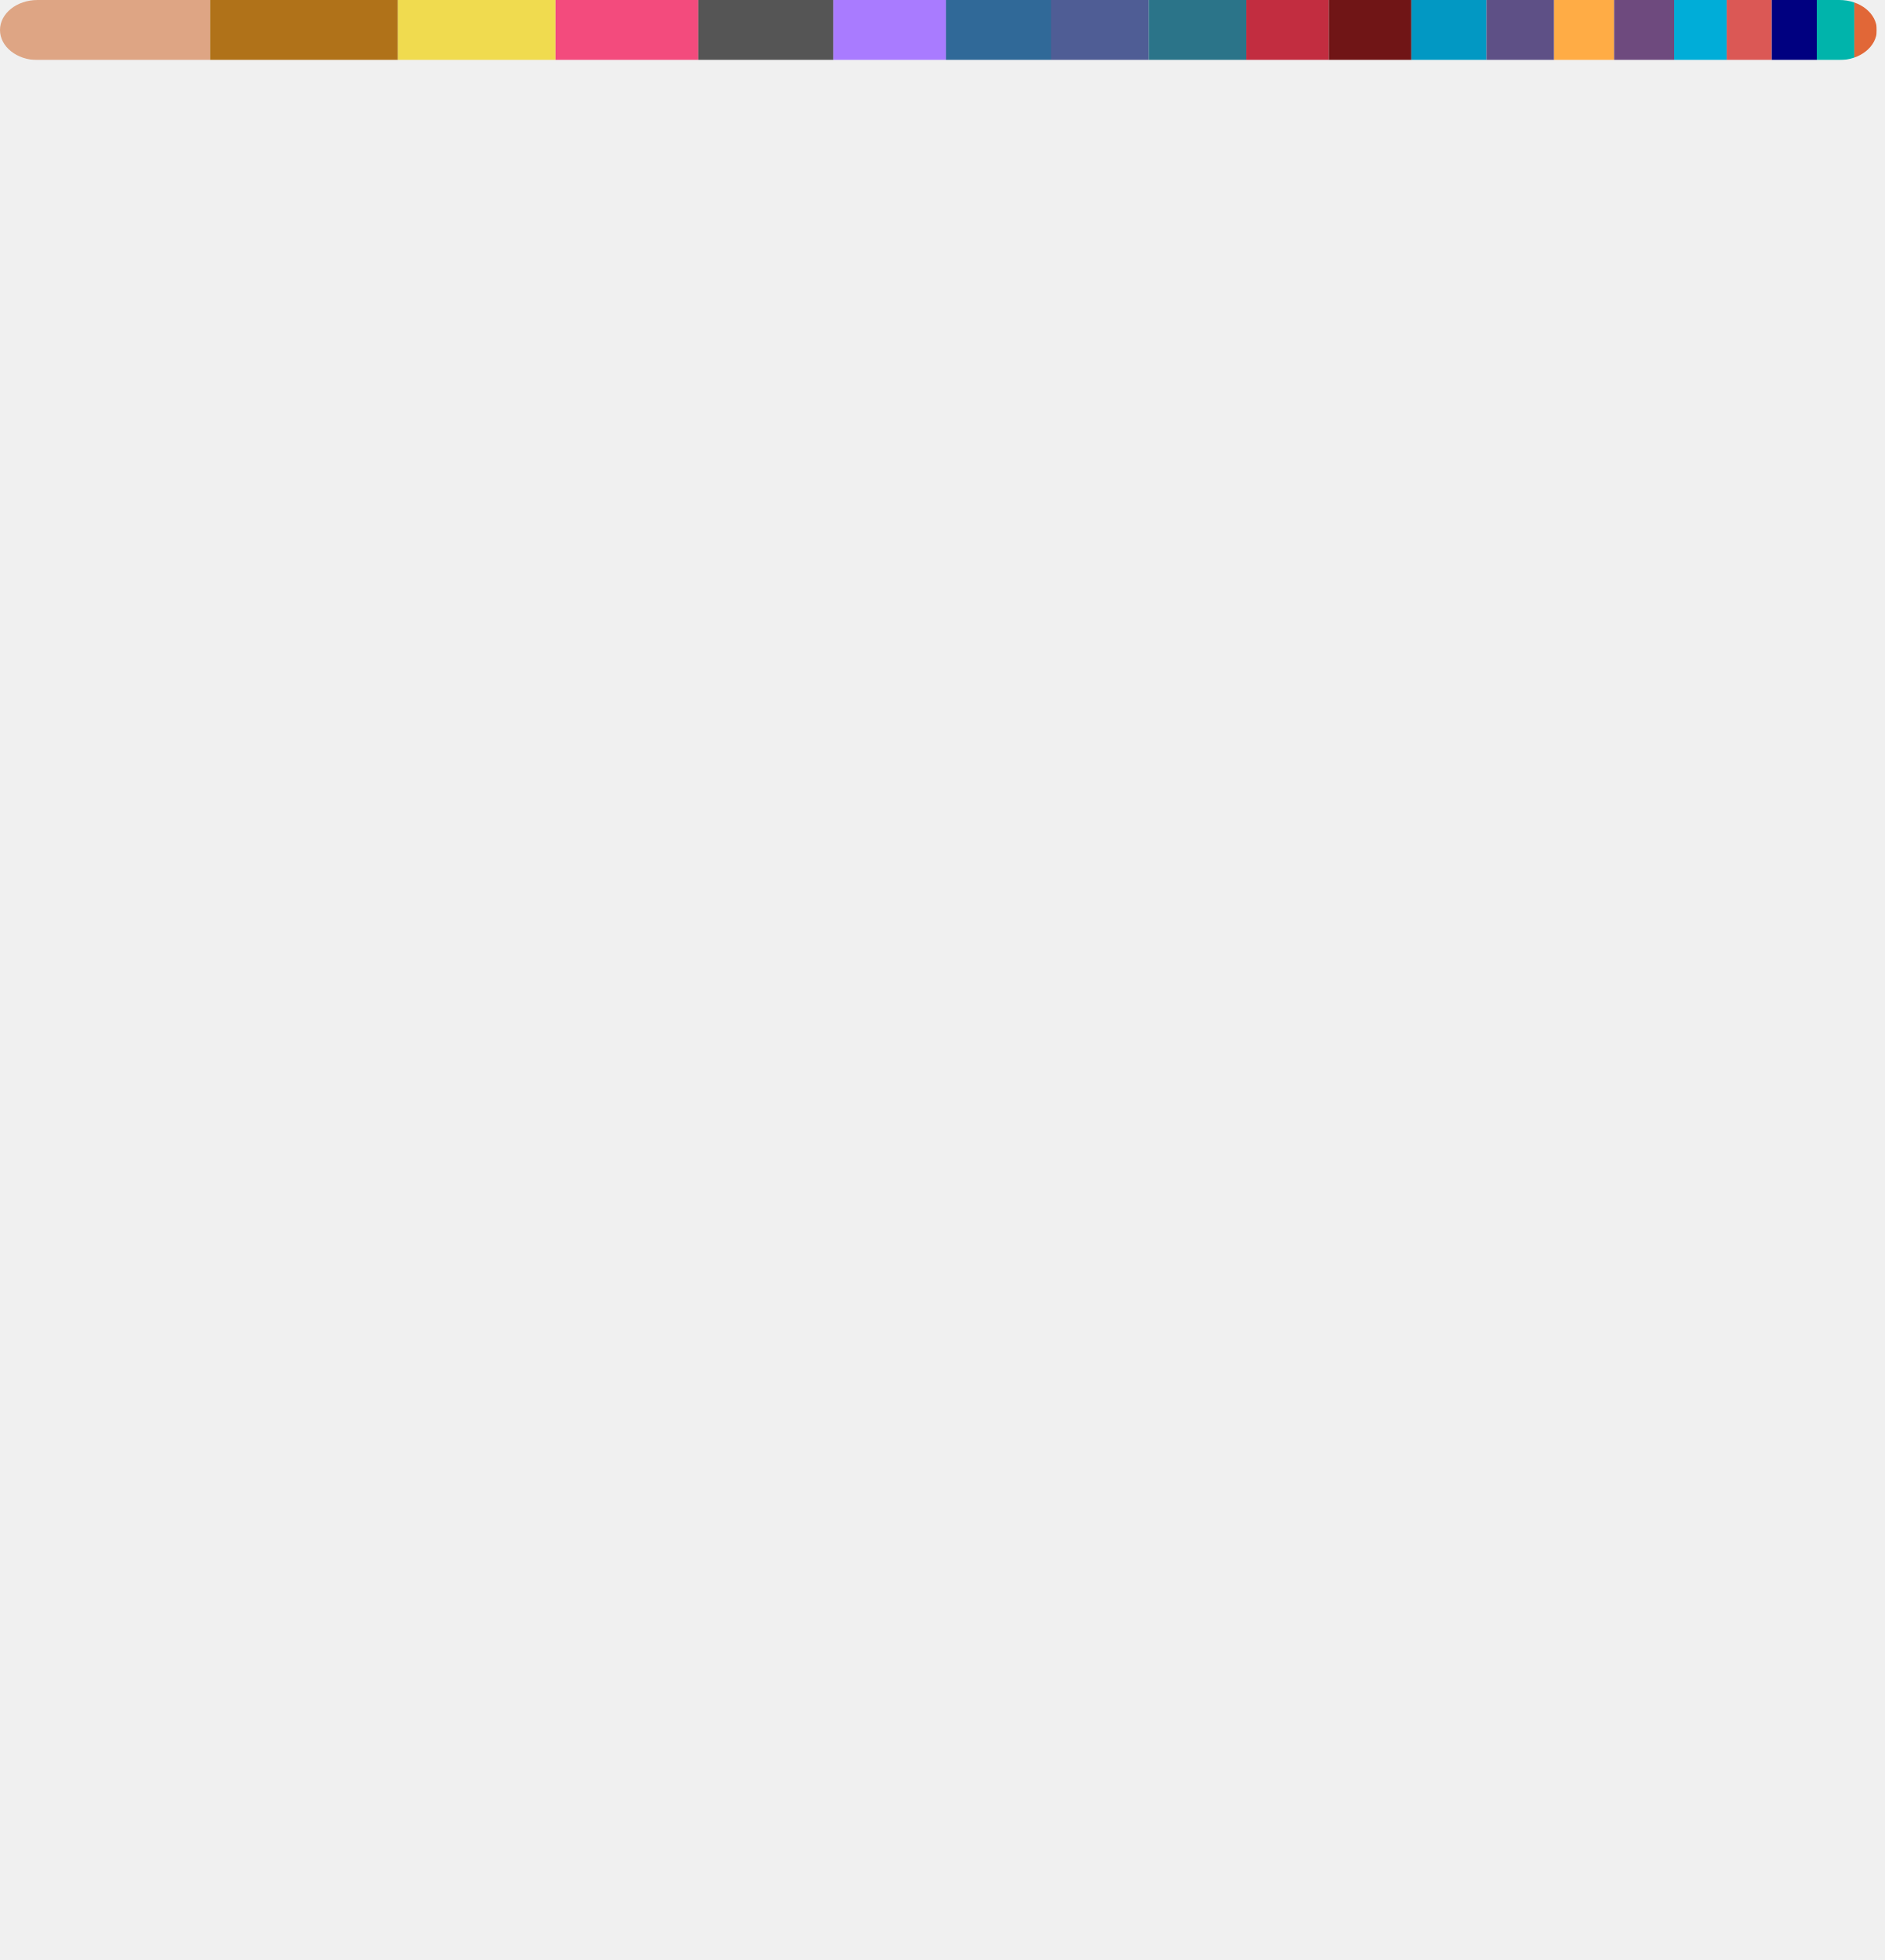
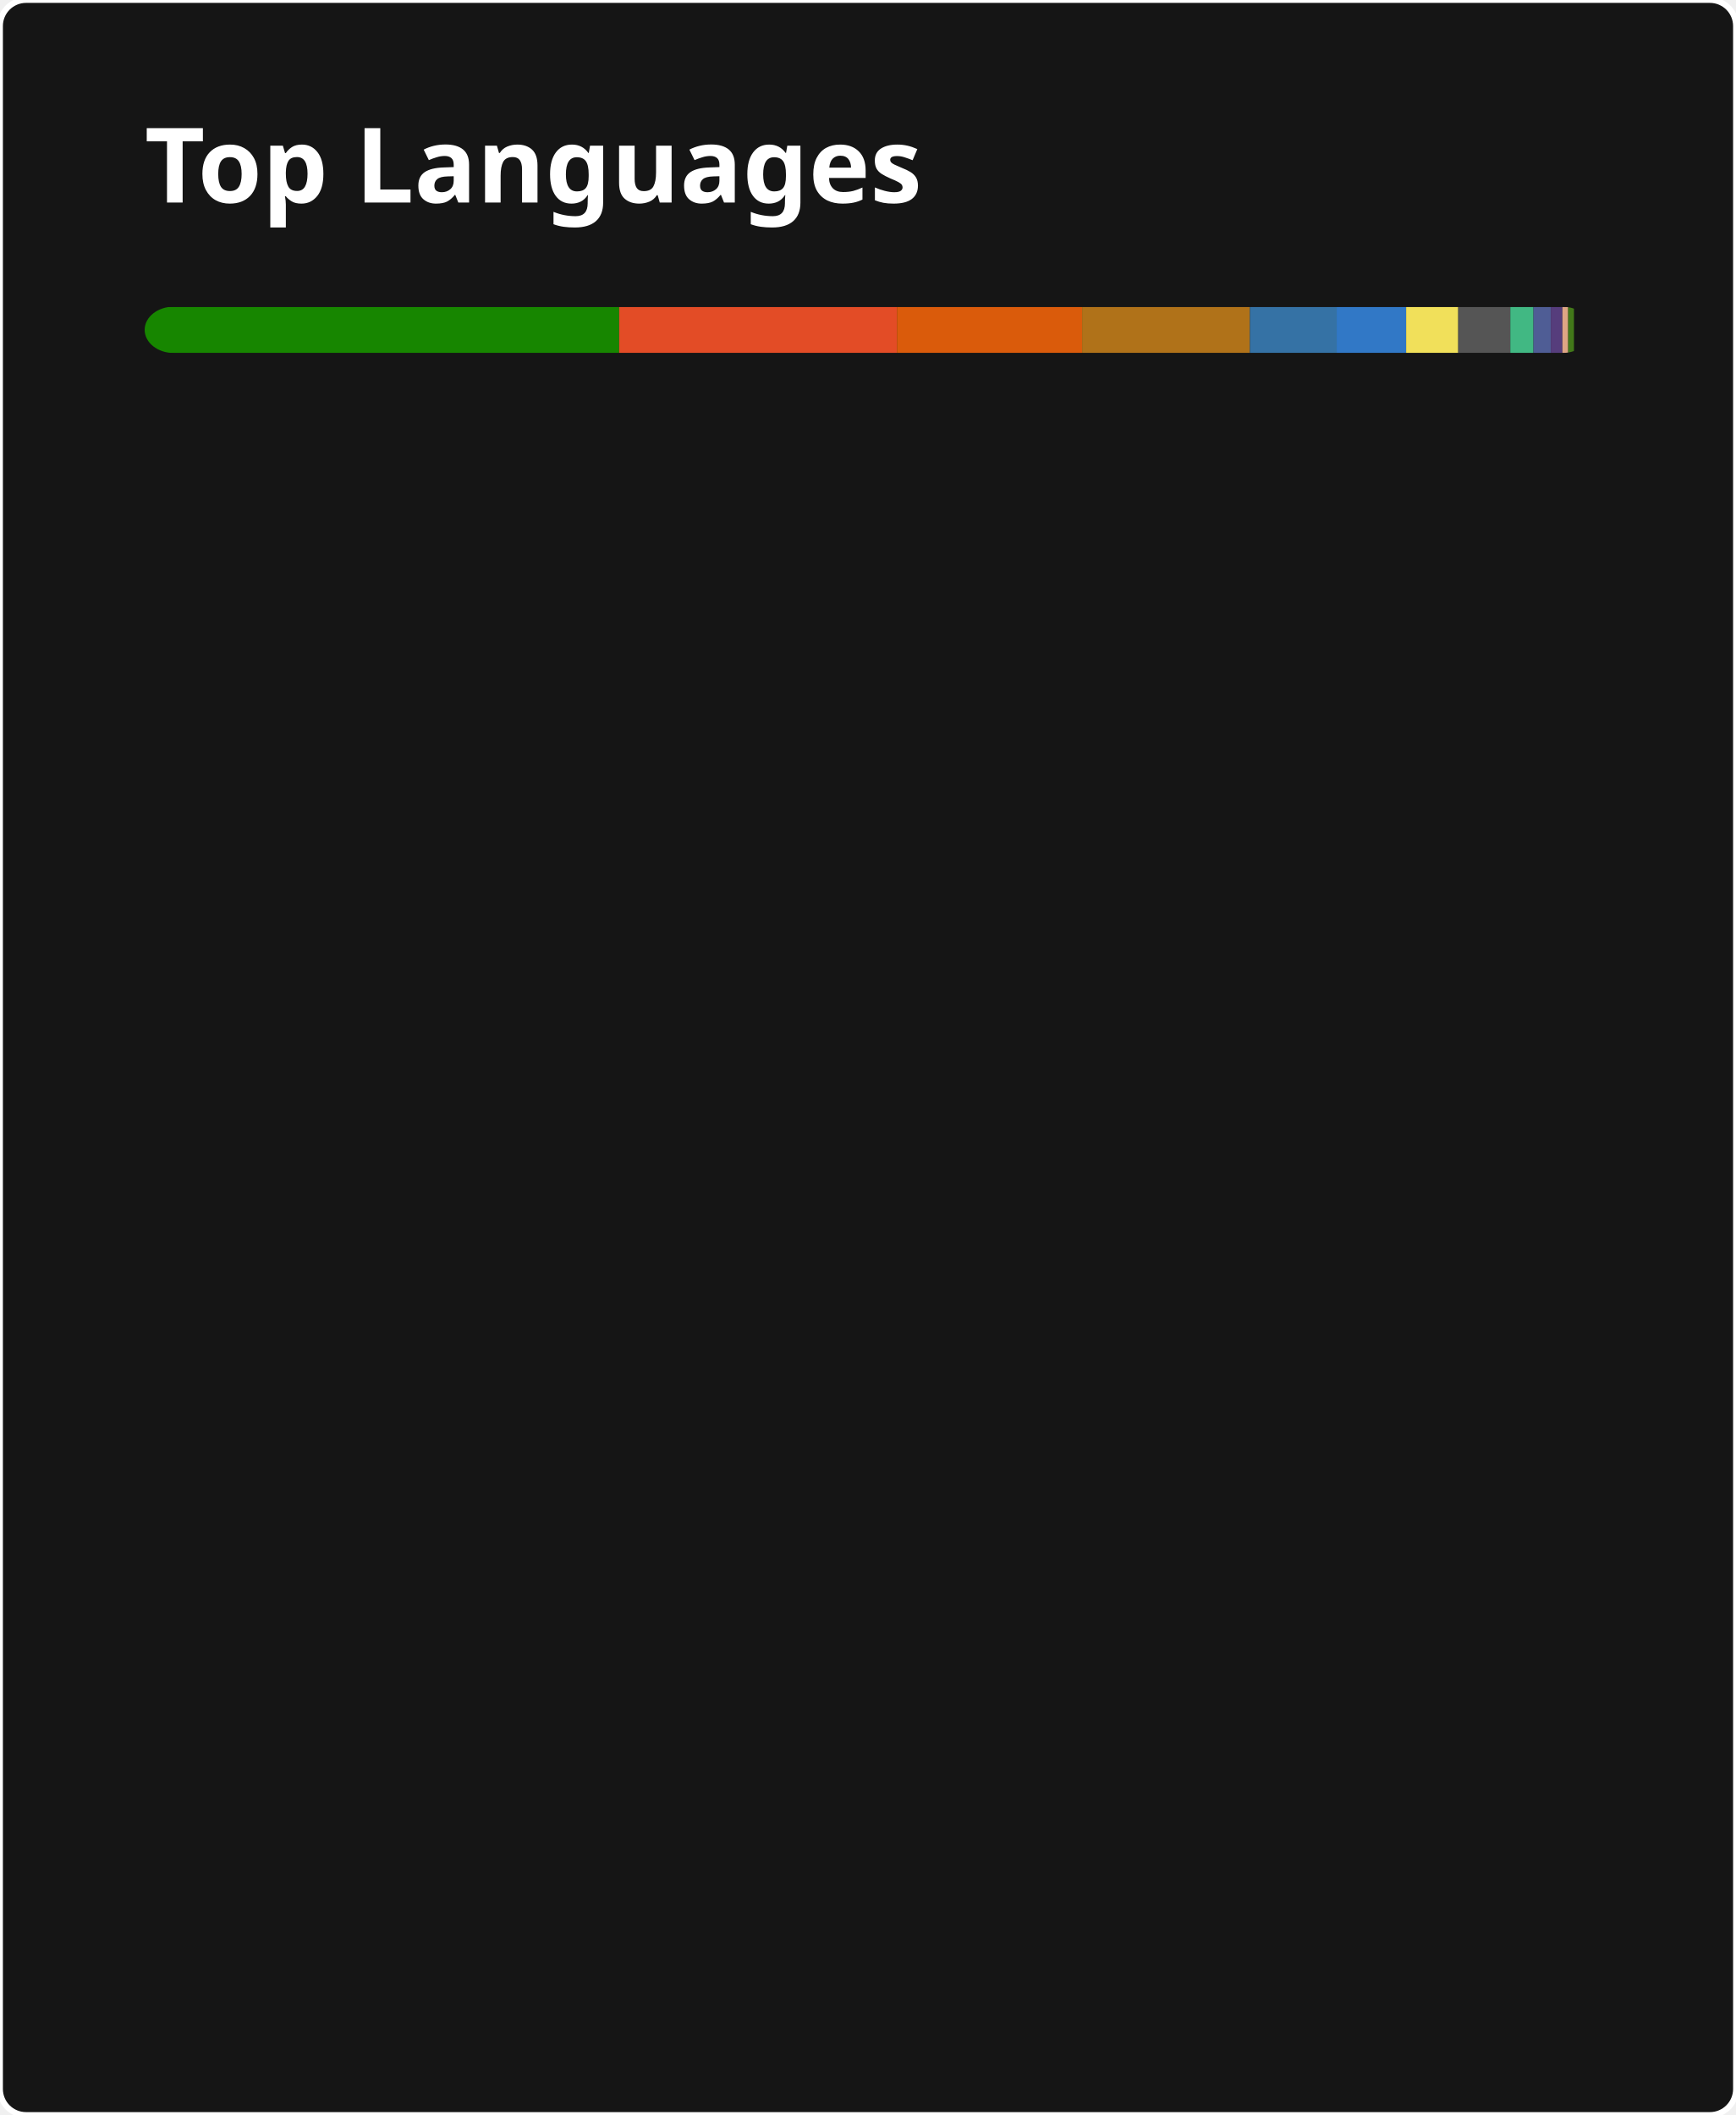
- <svg xmlns="http://www.w3.org/2000/svg">
-   <style>
+ <svg xmlns="http://www.w3.org/2000/svg" width="300" height="365.5" viewBox="0 0 300 365.5">
+   <rect x="0" y="0" width="300" height="365.5" rx="4.5" fill="#151515" stroke="#fff" />
+   <g transform="translate(25, 35)">
+     <text style="font: 600 18px 'Segoe UI', Ubuntu, 'Helvetica Neue', Sans-Serif; fill: #fff;">Top Languages</text>
+     <g transform="translate(0, 18)">
+       <svg>
+         <style>
                .title {
                    font: 600 18px 'Segoe UI', Ubuntu, 'Helvetica Neue', Sans-Serif; fill: #fff;
                }
                @keyframes slideInAnimation {
                    from { width: 0; }
                    to { width: 100%; }
                }
                @keyframes growWidthAnimation {
                    from { width: 0; }
                    to { width: 100%; }
                }
                @keyframes fadeInAnimation {
                    from { opacity: 0; }
                    to { opacity: 1; }
                }
                .stat {
                    font: 600 14px 'Segoe UI', Ubuntu, "Helvetica Neue", Sans-Serif;
                    fill: #9f9f9f;
                }
                @supports(-moz-appearance: auto) {
                    .stat { font-size: 12px; }
                }
                .bold { font-weight: 700; }
                .lang-name {
                    font: 400 11px "Segoe UI", Ubuntu, Sans-Serif;
                    fill: #9f9f9f;
                }
                .stagger {
                    opacity: 0;
                    animation: fadeInAnimation 0.3s ease-in-out forwards;
                }
                .lang-progress {
                    animation: growWidthAnimation 0.6s ease-in-out forwards;
                }
                #rect-mask rect {
                    animation: slideInAnimation 1s ease-in-out forwards;
                }
            </style>
-   <svg width="250px">
-     <mask id="rect-mask">
-       <rect width="250px" height="8" fill="white" rx="5" />
-     </mask>
-     <rect mask="url(#rect-mask)" x="0" y="0" width="28" height="8" fill="#DEA584" class="lang-progress" />
-     <rect mask="url(#rect-mask)" x="28" y="0" width="25" height="8" fill="#b07219" class="lang-progress" />
-     <rect mask="url(#rect-mask)" x="53" y="0" width="21" height="8" fill="#F0DB4F" class="lang-progress" />
-     <rect mask="url(#rect-mask)" x="74" y="0" width="19" height="8" fill="#f34b7d" class="lang-progress" />
-     <rect mask="url(#rect-mask)" x="93" y="0" width="18" height="8" fill="#555555" class="lang-progress" />
-     <rect mask="url(#rect-mask)" x="111" y="0" width="15" height="8" fill="#A97BFF" class="lang-progress" />
-     <rect mask="url(#rect-mask)" x="126" y="0" width="14" height="8" fill="#306998" class="lang-progress" />
-     <rect mask="url(#rect-mask)" x="140" y="0" width="13" height="8" fill="#4F5D95" class="lang-progress" />
-     <rect mask="url(#rect-mask)" x="153" y="0" width="13" height="8" fill="#2b7489" class="lang-progress" />
-     <rect mask="url(#rect-mask)" x="166" y="0" width="11" height="8" fill="#c22d40" class="lang-progress" />
-     <rect mask="url(#rect-mask)" x="177" y="0" width="11" height="8" fill="#701516" class="lang-progress" />
-     <rect mask="url(#rect-mask)" x="188" y="0" width="10" height="8" fill="#0298c3" class="lang-progress" />
-     <rect mask="url(#rect-mask)" x="198" y="0" width="9" height="8" fill="#5e5086" class="lang-progress" />
-     <rect mask="url(#rect-mask)" x="207" y="0" width="8" height="8" fill="#ffac45" class="lang-progress" />
-     <rect mask="url(#rect-mask)" x="215" y="0" width="8" height="8" fill="#6e4a7e" class="lang-progress" />
-     <rect mask="url(#rect-mask)" x="223" y="0" width="7" height="8" fill="#00ADD8" class="lang-progress" />
-     <rect mask="url(#rect-mask)" x="230" y="0" width="6" height="8" fill="#db5855" class="lang-progress" />
-     <rect mask="url(#rect-mask)" x="236" y="0" width="6" height="8" fill="#000080" class="lang-progress" />
-     <rect mask="url(#rect-mask)" x="242" y="0" width="5" height="8" fill="#00B4AB" class="lang-progress" />
-     <rect mask="url(#rect-mask)" x="247" y="0" width="4" height="8" fill="#e16737" class="lang-progress" />
-   </svg>
-   <g transform="translate(0, 25)">
-     <g transform="translate(0, 0)">
-       <g class="stagger" style="animation-delay: 225ms">
-         <circle cx="5" cy="6" r="5" fill="#DEA584" />
-         <text x="15" y="10" class="lang-name">Rust 11.00%</text>
-       </g>
-     </g>
-     <g transform="translate(0, 25)">
-       <g class="stagger" style="animation-delay: 300ms">
-         <circle cx="5" cy="6" r="5" fill="#b07219" />
-         <text x="15" y="10" class="lang-name">Java 10.00%</text>
-       </g>
-     </g>
-     <g transform="translate(0, 50)">
-       <g class="stagger" style="animation-delay: 375ms">
-         <circle cx="5" cy="6" r="5" fill="#F0DB4F" />
-         <text x="15" y="10" class="lang-name">JavaScript 8.00%</text>
-       </g>
-     </g>
-     <g transform="translate(0, 75)">
-       <g class="stagger" style="animation-delay: 450ms">
-         <circle cx="5" cy="6" r="5" fill="#f34b7d" />
-         <text x="15" y="10" class="lang-name">C++ 8.00%</text>
-       </g>
-     </g>
-     <g transform="translate(0, 100)">
-       <g class="stagger" style="animation-delay: 525ms">
-         <circle cx="5" cy="6" r="5" fill="#555555" />
-         <text x="15" y="10" class="lang-name">C 7.00%</text>
-       </g>
-     </g>
-     <g transform="translate(0, 125)">
-       <g class="stagger" style="animation-delay: 600ms">
-         <circle cx="5" cy="6" r="5" fill="#A97BFF" />
-         <text x="15" y="10" class="lang-name">Kotlin 6.00%</text>
-       </g>
-     </g>
-     <g transform="translate(0, 150)">
-       <g class="stagger" style="animation-delay: 675ms">
-         <circle cx="5" cy="6" r="5" fill="#306998" />
-         <text x="15" y="10" class="lang-name">Python 6.00%</text>
-       </g>
-     </g>
-     <g transform="translate(0, 175)">
-       <g class="stagger" style="animation-delay: 750ms">
-         <circle cx="5" cy="6" r="5" fill="#4F5D95" />
-         <text x="15" y="10" class="lang-name">PHP 5.00%</text>
-       </g>
-     </g>
-     <g transform="translate(0, 200)">
-       <g class="stagger" style="animation-delay: 825ms">
-         <circle cx="5" cy="6" r="5" fill="#2b7489" />
-         <text x="15" y="10" class="lang-name">TypeScript 5.00%</text>
-       </g>
-     </g>
-     <g transform="translate(0, 225)">
-       <g class="stagger" style="animation-delay: 900ms">
-         <circle cx="5" cy="6" r="5" fill="#c22d40" />
-         <text x="15" y="10" class="lang-name">Scala 4.00%</text>
-       </g>
-     </g>
-     <g transform="translate(150, 0)">
-       <g class="stagger" style="animation-delay: 975ms">
-         <circle cx="5" cy="6" r="5" fill="#701516" />
-         <text x="15" y="10" class="lang-name">Ruby 4.00%</text>
-       </g>
-     </g>
-     <g transform="translate(150, 25)">
-       <g class="stagger" style="animation-delay: 1050ms">
-         <circle cx="5" cy="6" r="5" fill="#0298c3" />
-         <text x="15" y="10" class="lang-name">Perl 4.00%</text>
-       </g>
-     </g>
-     <g transform="translate(150, 50)">
-       <g class="stagger" style="animation-delay: 1125ms">
-         <circle cx="5" cy="6" r="5" fill="#5e5086" />
-         <text x="15" y="10" class="lang-name">Haskell 4.00%</text>
-       </g>
-     </g>
-     <g transform="translate(150, 75)">
-       <g class="stagger" style="animation-delay: 1200ms">
-         <circle cx="5" cy="6" r="5" fill="#ffac45" />
-         <text x="15" y="10" class="lang-name">Swift 3.00%</text>
-       </g>
-     </g>
-     <g transform="translate(150, 100)">
-       <g class="stagger" style="animation-delay: 1275ms">
-         <circle cx="5" cy="6" r="5" fill="#6e4a7e" />
-         <text x="15" y="10" class="lang-name">Elixir 3.00%</text>
-       </g>
-     </g>
-     <g transform="translate(150, 125)">
-       <g class="stagger" style="animation-delay: 1350ms">
-         <circle cx="5" cy="6" r="5" fill="#00ADD8" />
-         <text x="15" y="10" class="lang-name">Go 3.00%</text>
-       </g>
-     </g>
-     <g transform="translate(150, 150)">
-       <g class="stagger" style="animation-delay: 1425ms">
-         <circle cx="5" cy="6" r="5" fill="#db5855" />
-         <text x="15" y="10" class="lang-name">Clojure 3.00%</text>
-       </g>
-     </g>
-     <g transform="translate(150, 175)">
-       <g class="stagger" style="animation-delay: 1500ms">
-         <circle cx="5" cy="6" r="5" fill="#000080" />
-         <text x="15" y="10" class="lang-name">Lua 2.00%</text>
-       </g>
-     </g>
-     <g transform="translate(150, 200)">
-       <g class="stagger" style="animation-delay: 1575ms">
-         <circle cx="5" cy="6" r="5" fill="#00B4AB" />
-         <text x="15" y="10" class="lang-name">Dart 2.00%</text>
-       </g>
-     </g>
-     <g transform="translate(150, 225)">
-       <g class="stagger" style="animation-delay: 1650ms">
-         <circle cx="5" cy="6" r="5" fill="#e16737" />
-         <text x="15" y="10" class="lang-name">MATLAB 2.00%</text>
-       </g>
+         <svg width="250px">
+           <mask id="rect-mask">
+             <rect width="250px" height="8" fill="white" rx="5" />
+           </mask>
+           <rect mask="url(#rect-mask)" x="0" y="0" width="82" height="8" fill="#178600" class="lang-progress" />
+           <rect mask="url(#rect-mask)" x="82" y="0" width="48" height="8" fill="#e34c26" class="lang-progress" />
+           <rect mask="url(#rect-mask)" x="130" y="0" width="32" height="8" fill="#DA5B0B" class="lang-progress" />
+           <rect mask="url(#rect-mask)" x="162" y="0" width="29" height="8" fill="#b07219" class="lang-progress" />
+           <rect mask="url(#rect-mask)" x="191" y="0" width="15" height="8" fill="#3572A5" class="lang-progress" />
+           <rect mask="url(#rect-mask)" x="206" y="0" width="12" height="8" fill="#3178c6" class="lang-progress" />
+           <rect mask="url(#rect-mask)" x="218" y="0" width="9" height="8" fill="#f1e05a" class="lang-progress" />
+           <rect mask="url(#rect-mask)" x="227" y="0" width="9" height="8" fill="#555555" class="lang-progress" />
+           <rect mask="url(#rect-mask)" x="236" y="0" width="4" height="8" fill="#41b883" class="lang-progress" />
+           <rect mask="url(#rect-mask)" x="240" y="0" width="3" height="8" fill="#4F5D95" class="lang-progress" />
+           <rect mask="url(#rect-mask)" x="243" y="0" width="2" height="8" fill="#563d7c" class="lang-progress" />
+           <rect mask="url(#rect-mask)" x="245" y="0" width="1" height="8" fill="#dea584" class="lang-progress" />
+           <rect mask="url(#rect-mask)" x="246" y="0" width="1" height="8" fill="#427819" class="lang-progress" />
+           <rect mask="url(#rect-mask)" x="247" y="0" width="0" height="8" fill="#ff5a03" class="lang-progress" />
+           <rect mask="url(#rect-mask)" x="247" y="0" width="0" height="8" fill="#89e051" class="lang-progress" />
+           <rect mask="url(#rect-mask)" x="247" y="0" width="0" height="8" fill="#384d54" class="lang-progress" />
+           <rect mask="url(#rect-mask)" x="247" y="0" width="0" height="8" fill="#012456" class="lang-progress" />
+           <rect mask="url(#rect-mask)" x="247" y="0" width="0" height="8" fill="#c6538c" class="lang-progress" />
+           <rect mask="url(#rect-mask)" x="247" y="0" width="0" height="8" fill="#C1F12E" class="lang-progress" />
+           <rect mask="url(#rect-mask)" x="247" y="0" width="0" height="8" fill="#336790" class="lang-progress" />
+           <rect mask="url(#rect-mask)" x="247" y="0" width="0" height="8" fill="#ff3e00" class="lang-progress" />
+           <rect mask="url(#rect-mask)" x="247" y="0" width="0" height="8" fill="#DA3434" class="lang-progress" />
+         </svg>
+         <g transform="translate(0, 25)">
+           <g transform="translate(0, 0)">
+             <g class="stagger" style="animation-delay: 225ms">
+               <circle cx="5" cy="6" r="5" fill="#178600" />
+               <text x="15" y="10" class="lang-name">C# 32.85%</text>
+             </g>
+           </g>
+           <g transform="translate(0, 25)">
+             <g class="stagger" style="animation-delay: 300ms">
+               <circle cx="5" cy="6" r="5" fill="#e34c26" />
+               <text x="15" y="10" class="lang-name">HTML 19.35%</text>
+             </g>
+           </g>
+           <g transform="translate(0, 50)">
+             <g class="stagger" style="animation-delay: 375ms">
+               <circle cx="5" cy="6" r="5" fill="#DA5B0B" />
+               <text x="15" y="10" class="lang-name">Jupyter Notebook 12.83%</text>
+             </g>
+           </g>
+           <g transform="translate(0, 75)">
+             <g class="stagger" style="animation-delay: 450ms">
+               <circle cx="5" cy="6" r="5" fill="#b07219" />
+               <text x="15" y="10" class="lang-name">Java 11.51%</text>
+             </g>
+           </g>
+           <g transform="translate(0, 100)">
+             <g class="stagger" style="animation-delay: 525ms">
+               <circle cx="5" cy="6" r="5" fill="#3572A5" />
+               <text x="15" y="10" class="lang-name">Python 6.17%</text>
+             </g>
+           </g>
+           <g transform="translate(0, 125)">
+             <g class="stagger" style="animation-delay: 600ms">
+               <circle cx="5" cy="6" r="5" fill="#3178c6" />
+               <text x="15" y="10" class="lang-name">TypeScript 4.78%</text>
+             </g>
+           </g>
+           <g transform="translate(0, 150)">
+             <g class="stagger" style="animation-delay: 675ms">
+               <circle cx="5" cy="6" r="5" fill="#f1e05a" />
+               <text x="15" y="10" class="lang-name">JavaScript 3.61%</text>
+             </g>
+           </g>
+           <g transform="translate(0, 175)">
+             <g class="stagger" style="animation-delay: 750ms">
+               <circle cx="5" cy="6" r="5" fill="#555555" />
+               <text x="15" y="10" class="lang-name">C 3.55%</text>
+             </g>
+           </g>
+           <g transform="translate(0, 200)">
+             <g class="stagger" style="animation-delay: 825ms">
+               <circle cx="5" cy="6" r="5" fill="#41b883" />
+               <text x="15" y="10" class="lang-name">Vue 1.70%</text>
+             </g>
+           </g>
+           <g transform="translate(0, 225)">
+             <g class="stagger" style="animation-delay: 900ms">
+               <circle cx="5" cy="6" r="5" fill="#4F5D95" />
+               <text x="15" y="10" class="lang-name">PHP 1.28%</text>
+             </g>
+           </g>
+           <g transform="translate(0, 250)">
+             <g class="stagger" style="animation-delay: 975ms">
+               <circle cx="5" cy="6" r="5" fill="#563d7c" />
+               <text x="15" y="10" class="lang-name">CSS 0.79%</text>
+             </g>
+           </g>
+           <g transform="translate(150, 0)">
+             <g class="stagger" style="animation-delay: 1050ms">
+               <circle cx="5" cy="6" r="5" fill="#dea584" />
+               <text x="15" y="10" class="lang-name">Rust 0.56%</text>
+             </g>
+           </g>
+           <g transform="translate(150, 25)">
+             <g class="stagger" style="animation-delay: 1125ms">
+               <circle cx="5" cy="6" r="5" fill="#427819" />
+               <text x="15" y="10" class="lang-name">Makefile 0.21%</text>
+             </g>
+           </g>
+           <g transform="translate(150, 50)">
+             <g class="stagger" style="animation-delay: 1200ms">
+               <circle cx="5" cy="6" r="5" fill="#ff5a03" />
+               <text x="15" y="10" class="lang-name">Astro 0.19%</text>
+             </g>
+           </g>
+           <g transform="translate(150, 75)">
+             <g class="stagger" style="animation-delay: 1275ms">
+               <circle cx="5" cy="6" r="5" fill="#89e051" />
+               <text x="15" y="10" class="lang-name">Shell 0.19%</text>
+             </g>
+           </g>
+           <g transform="translate(150, 100)">
+             <g class="stagger" style="animation-delay: 1350ms">
+               <circle cx="5" cy="6" r="5" fill="#384d54" />
+               <text x="15" y="10" class="lang-name">Dockerfile 0.12%</text>
+             </g>
+           </g>
+           <g transform="translate(150, 125)">
+             <g class="stagger" style="animation-delay: 1425ms">
+               <circle cx="5" cy="6" r="5" fill="#012456" />
+               <text x="15" y="10" class="lang-name">PowerShell 0.10%</text>
+             </g>
+           </g>
+           <g transform="translate(150, 150)">
+             <g class="stagger" style="animation-delay: 1500ms">
+               <circle cx="5" cy="6" r="5" fill="#c6538c" />
+               <text x="15" y="10" class="lang-name">SCSS 0.08%</text>
+             </g>
+           </g>
+           <g transform="translate(150, 175)">
+             <g class="stagger" style="animation-delay: 1575ms">
+               <circle cx="5" cy="6" r="5" fill="#C1F12E" />
+               <text x="15" y="10" class="lang-name">Batchfile 0.07%</text>
+             </g>
+           </g>
+           <g transform="translate(150, 200)">
+             <g class="stagger" style="animation-delay: 1650ms">
+               <circle cx="5" cy="6" r="5" fill="#336790" />
+               <text x="15" y="10" class="lang-name">PLpgSQL 0.04%</text>
+             </g>
+           </g>
+           <g transform="translate(150, 225)">
+             <g class="stagger" style="animation-delay: 1725ms">
+               <circle cx="5" cy="6" r="5" fill="#ff3e00" />
+               <text x="15" y="10" class="lang-name">Svelte 0.01%</text>
+             </g>
+           </g>
+           <g transform="translate(150, 250)">
+             <g class="stagger" style="animation-delay: 1800ms">
+               <circle cx="5" cy="6" r="5" fill="#DA3434" />
+               <text x="15" y="10" class="lang-name">CMake 0.01%</text>
+             </g>
+           </g>
+         </g>
+       </svg>
    </g>
  </g>
</svg>
